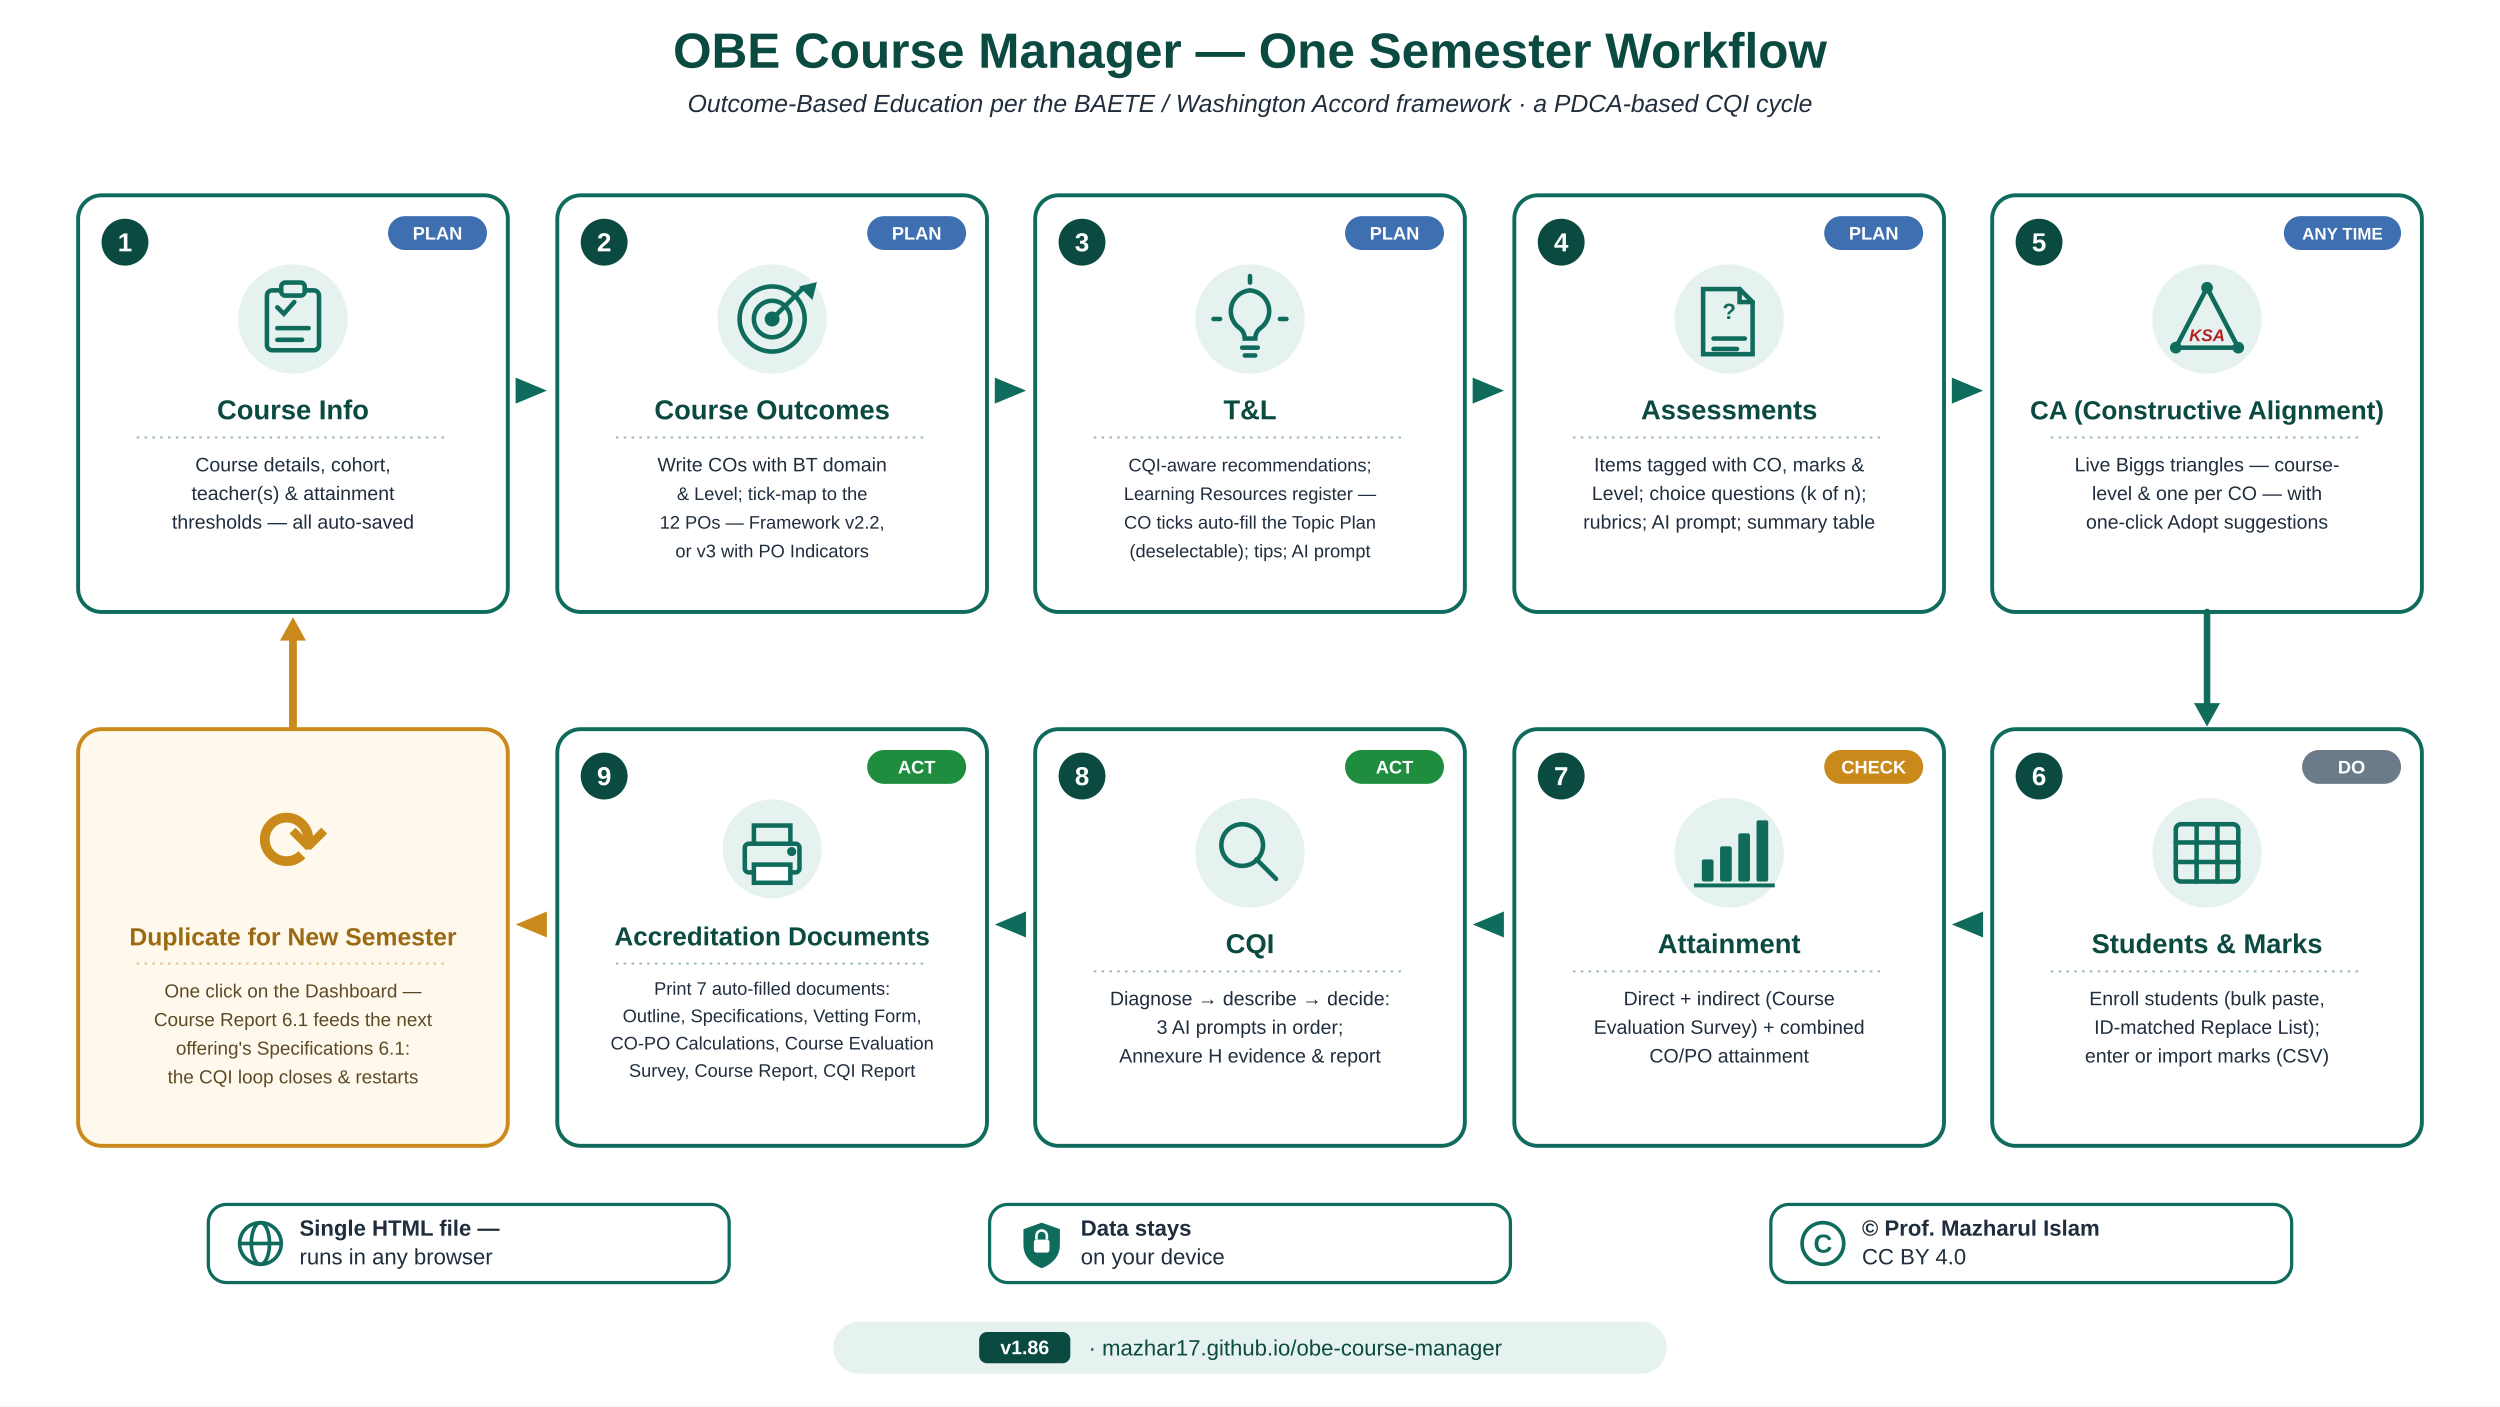
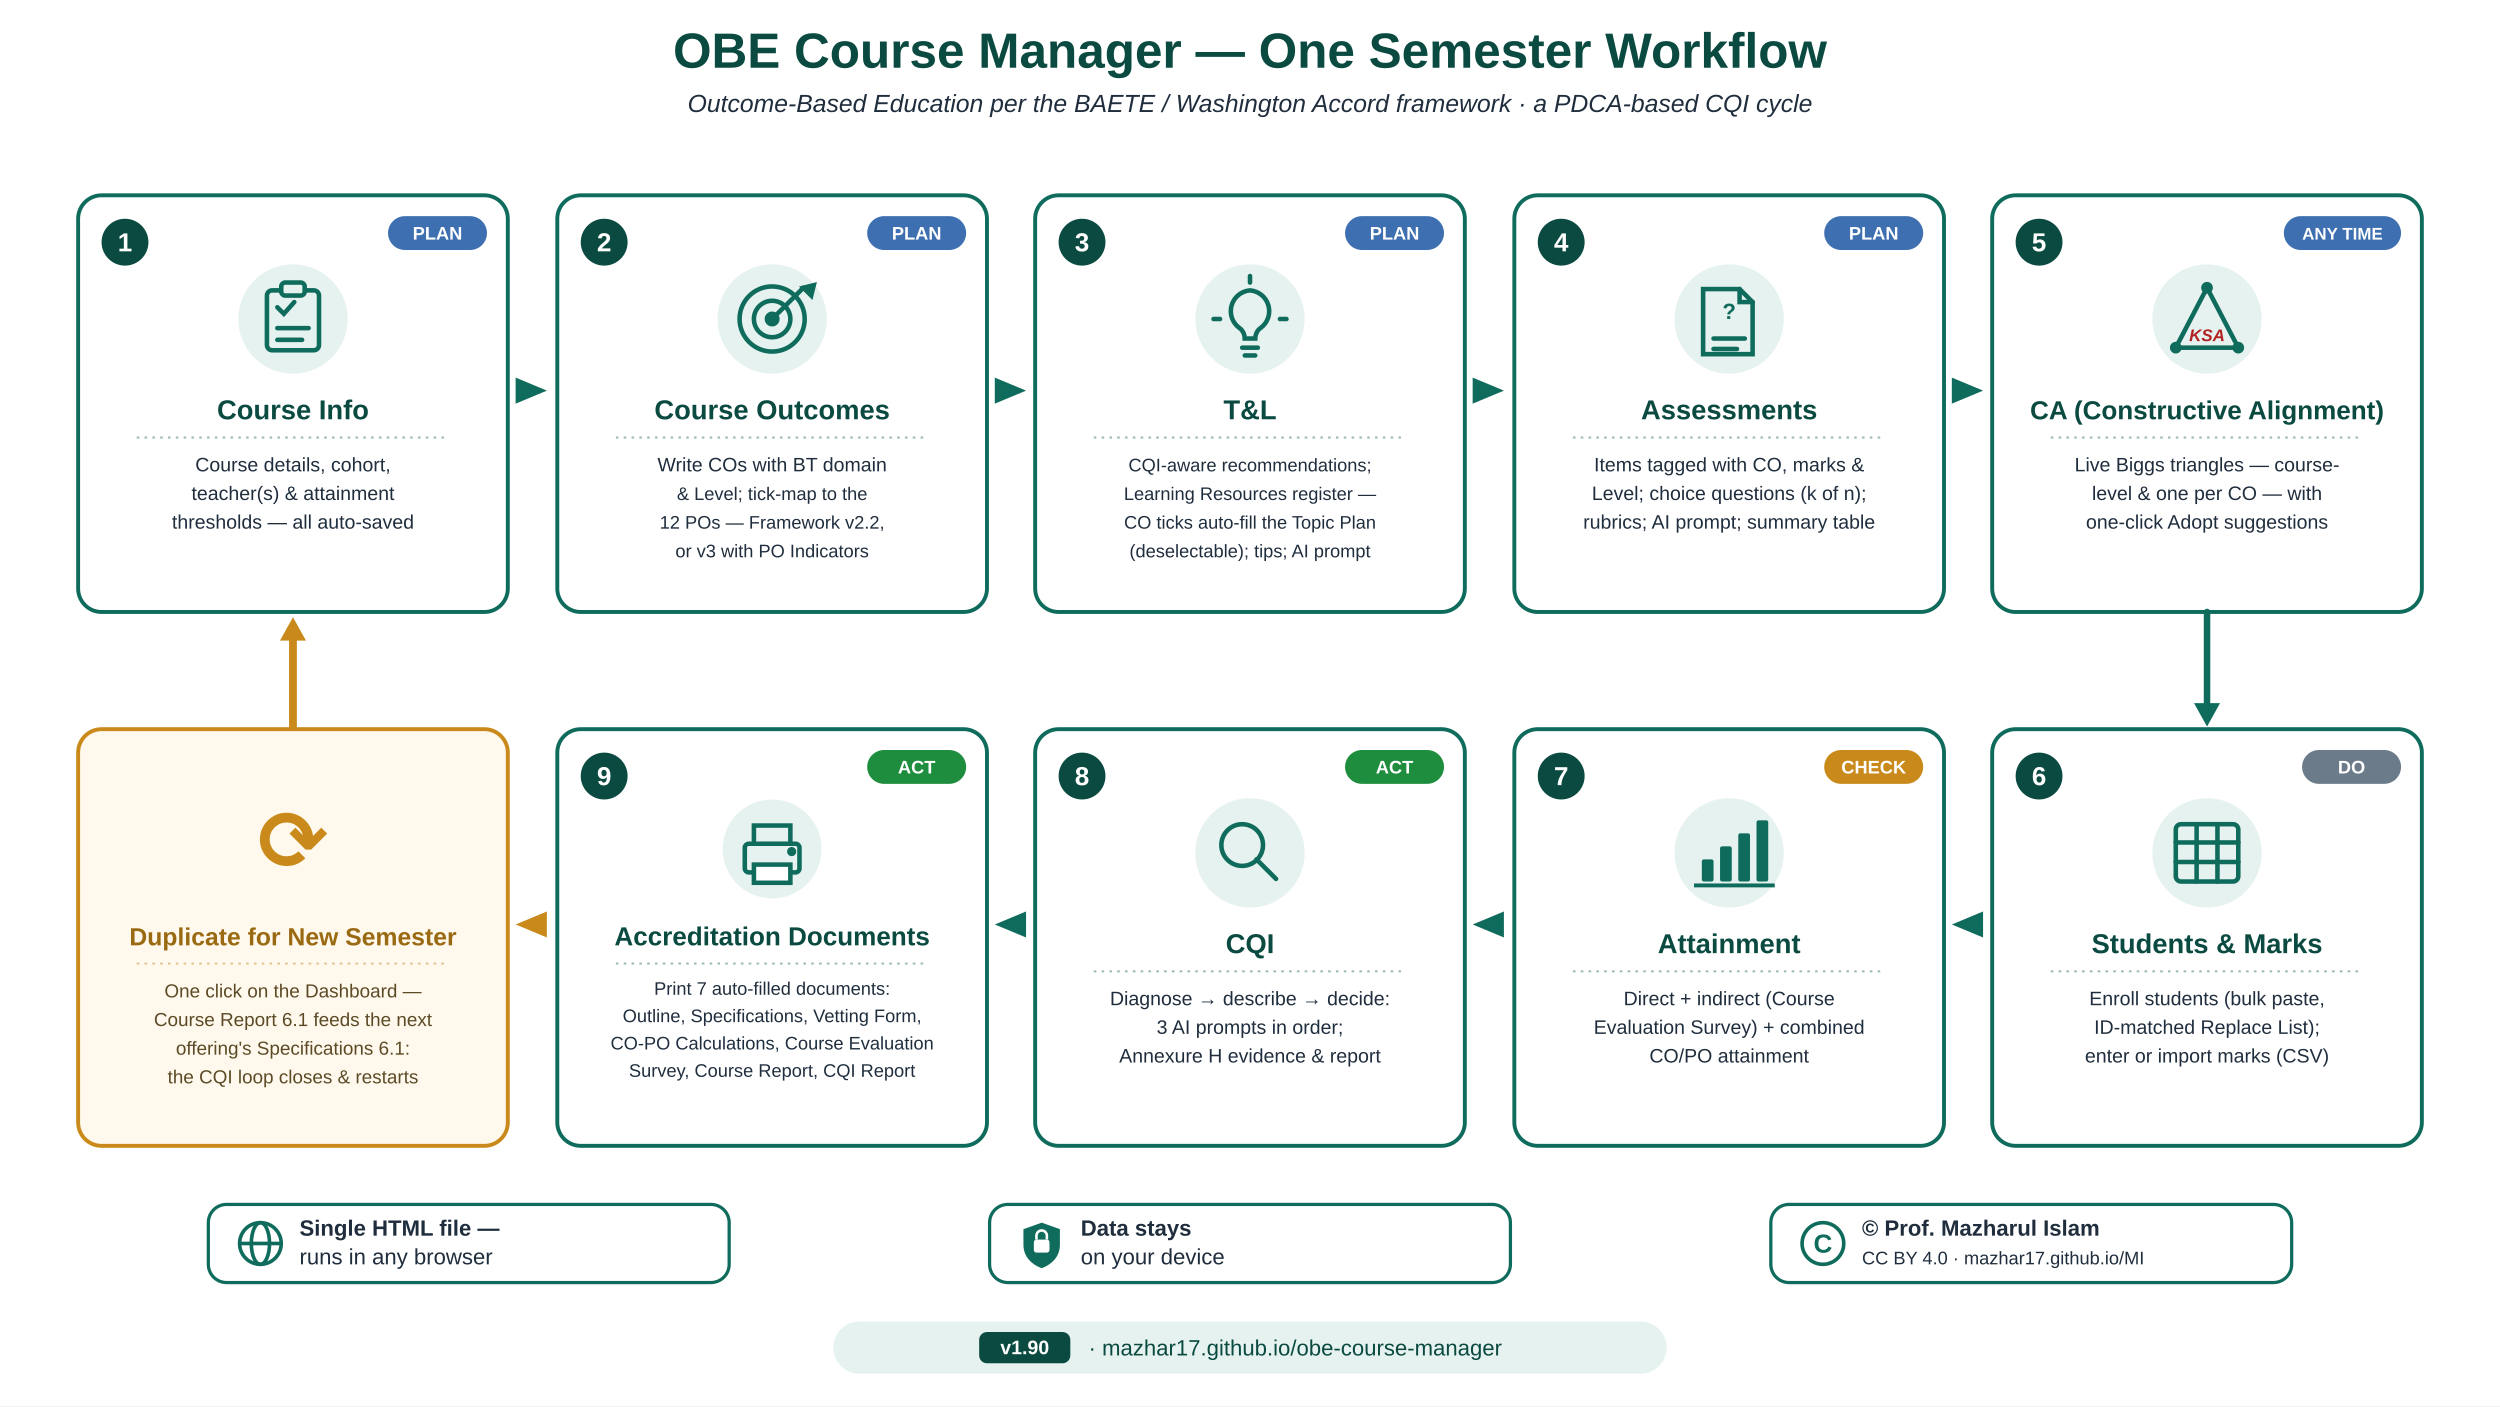
<svg xmlns="http://www.w3.org/2000/svg" viewBox="0 0 1920 1080" font-family="Segoe UI, Calibri, Arial, sans-serif">
  <rect width="1920" height="1080" fill="#FFFFFF" />
  <text x="960" y="52" text-anchor="middle" font-size="38" font-weight="700" fill="#0A4A40">OBE Course Manager — One Semester Workflow</text>
  <text x="960" y="86" text-anchor="middle" font-size="19" font-style="italic" fill="#1F2D3D">Outcome-Based Education per the BAETE / Washington Accord framework · a PDCA-based CQI cycle</text>
  <g>
    <rect x="60" y="150" width="330" height="320" rx="18" fill="#FFFFFF" stroke="#0F6B5C" stroke-width="3" />
    <circle cx="96" cy="186" r="18" fill="#0A4A40" />
    <text x="96" y="193" text-anchor="middle" font-size="20" font-weight="700" fill="#FFFFFF">1</text>
    <rect x="298" y="166" width="76" height="26" rx="13" fill="#3E6FB0" />
    <text x="336" y="184" text-anchor="middle" font-size="14" font-weight="700" fill="#FFFFFF">PLAN</text>
    <circle cx="225" cy="245" r="42" fill="#E6F2F0" />
    <g transform="translate(-60,33)">
      <g stroke="#0F6B5C" stroke-width="3.5" fill="none" stroke-linecap="round">
        <rect x="265" y="190" width="40" height="46" rx="4" />
        <rect x="276" y="184" width="18" height="10" rx="3" fill="#E6F2F0" />
        <path d="M273,203 l5,5 l8,-9" />
        <line x1="273" y1="219" x2="297" y2="219" />
        <line x1="273" y1="228" x2="292" y2="228" />
      </g>
    </g>
    <text x="225" y="322" text-anchor="middle" font-size="21" font-weight="700" fill="#0A4A40">Course Info</text>
    <line x1="105" y1="336" x2="345" y2="336" stroke="#9AB8B2" stroke-width="1.5" stroke-dasharray="2 4" />
    <text x="225" y="362" text-anchor="middle" font-size="15" fill="#1F2D3D">Course details, cohort,</text>
    <text x="225" y="384" text-anchor="middle" font-size="15" fill="#1F2D3D">teacher(s) &amp; attainment</text>
    <text x="225" y="406" text-anchor="middle" font-size="15" fill="#1F2D3D">thresholds — all auto-saved</text>
  </g>
  <g>
    <rect x="428" y="150" width="330" height="320" rx="18" fill="#FFFFFF" stroke="#0F6B5C" stroke-width="3" />
    <circle cx="464" cy="186" r="18" fill="#0A4A40" />
    <text x="464" y="193" text-anchor="middle" font-size="20" font-weight="700" fill="#FFFFFF">2</text>
    <rect x="666" y="166" width="76" height="26" rx="13" fill="#3E6FB0" />
    <text x="704" y="184" text-anchor="middle" font-size="14" font-weight="700" fill="#FFFFFF">PLAN</text>
    <circle cx="593" cy="245" r="42" fill="#E6F2F0" />
    <g transform="translate(-207,33)">
      <g stroke="#0F6B5C" stroke-width="3.5" fill="none" stroke-linecap="round">
        <circle cx="800" cy="212" r="25" />
        <circle cx="800" cy="212" r="14" />
        <circle cx="800" cy="212" r="4" fill="#0F6B5C" />
        <line x1="800" y1="212" x2="824" y2="188" />
        <path d="M824,188 l8,-2 l-2,8 z" fill="#0F6B5C" />
      </g>
    </g>
    <text x="593" y="322" text-anchor="middle" font-size="21" font-weight="700" fill="#0A4A40">Course Outcomes</text>
    <line x1="473" y1="336" x2="713" y2="336" stroke="#9AB8B2" stroke-width="1.5" stroke-dasharray="2 4" />
    <text x="593" y="362" text-anchor="middle" font-size="15" fill="#1F2D3D">Write COs with BT domain</text>
    <text x="593" y="384" text-anchor="middle" font-size="14" fill="#1F2D3D">&amp; Level; tick-map to the</text>
    <text x="593" y="406" text-anchor="middle" font-size="14" fill="#1F2D3D">12 POs — Framework v2.2,</text>
    <text x="593" y="428" text-anchor="middle" font-size="14" fill="#1F2D3D">or v3 with PO Indicators</text>
  </g>
  <g>
    <rect x="795" y="150" width="330" height="320" rx="18" fill="#FFFFFF" stroke="#0F6B5C" stroke-width="3" />
    <circle cx="831" cy="186" r="18" fill="#0A4A40" />
    <text x="831" y="193" text-anchor="middle" font-size="20" font-weight="700" fill="#FFFFFF">3</text>
    <rect x="1033" y="166" width="76" height="26" rx="13" fill="#3E6FB0" />
    <text x="1071" y="184" text-anchor="middle" font-size="14" font-weight="700" fill="#FFFFFF">PLAN</text>
    <circle cx="960" cy="245" r="42" fill="#E6F2F0" />
    <g transform="translate(-355,33)">
      <g stroke="#0F6B5C" stroke-width="3.5" fill="none" stroke-linecap="round">
        <path d="M1315,190 a16,16 0 0 1 8,29 c-3,2 -4,6 -4,8 h-8 c0,-2 -1,-6 -4,-8 a16,16 0 0 1 8,-29 z" />
        <line x1="1309" y1="234" x2="1321" y2="234" />
        <line x1="1311" y1="240" x2="1319" y2="240" />
        <line x1="1315" y1="179" x2="1315" y2="184" />
        <line x1="1292" y1="212" x2="1287" y2="212" />
        <line x1="1343" y1="212" x2="1338" y2="212" />
      </g>
    </g>
    <text x="960" y="322" text-anchor="middle" font-size="21" font-weight="700" fill="#0A4A40">T&amp;L</text>
    <line x1="840" y1="336" x2="1080" y2="336" stroke="#9AB8B2" stroke-width="1.5" stroke-dasharray="2 4" />
    <text x="960" y="362" text-anchor="middle" font-size="14" fill="#1F2D3D">CQI-aware recommendations;</text>
    <text x="960" y="384" text-anchor="middle" font-size="14" fill="#1F2D3D">Learning Resources register —</text>
    <text x="960" y="406" text-anchor="middle" font-size="14" fill="#1F2D3D">CO ticks auto-fill the Topic Plan</text>
    <text x="960" y="428" text-anchor="middle" font-size="14" fill="#1F2D3D">(deselectable); tips; AI prompt</text>
  </g>
  <g>
    <rect x="1163" y="150" width="330" height="320" rx="18" fill="#FFFFFF" stroke="#0F6B5C" stroke-width="3" />
    <circle cx="1199" cy="186" r="18" fill="#0A4A40" />
    <text x="1199" y="193" text-anchor="middle" font-size="20" font-weight="700" fill="#FFFFFF">4</text>
    <rect x="1401" y="166" width="76" height="26" rx="13" fill="#3E6FB0" />
    <text x="1439" y="184" text-anchor="middle" font-size="14" font-weight="700" fill="#FFFFFF">PLAN</text>
    <circle cx="1328" cy="245" r="42" fill="#E6F2F0" />
    <g transform="translate(1043,-252)">
      <g stroke="#0F6B5C" stroke-width="3.5" fill="none" stroke-linecap="round">
        <path d="M265,474 h28 l10,10 v40 h-38 z" />
        <path d="M293,474 v10 h10" />
        <line x1="273" y1="512" x2="297" y2="512" />
        <line x1="273" y1="520" x2="291" y2="520" />
      </g>
      <text x="285" y="497" text-anchor="middle" font-size="17" font-weight="700" fill="#0F6B5C">?</text>
    </g>
    <text x="1328" y="322" text-anchor="middle" font-size="21" font-weight="700" fill="#0A4A40">Assessments</text>
    <line x1="1208" y1="336" x2="1448" y2="336" stroke="#9AB8B2" stroke-width="1.5" stroke-dasharray="2 4" />
    <text x="1328" y="362" text-anchor="middle" font-size="15" fill="#1F2D3D">Items tagged with CO, marks &amp;</text>
    <text x="1328" y="384" text-anchor="middle" font-size="15" fill="#1F2D3D">Level; choice questions (k of n);</text>
    <text x="1328" y="406" text-anchor="middle" font-size="15" fill="#1F2D3D">rubrics; AI prompt; summary table</text>
  </g>
  <g>
    <rect x="1530" y="150" width="330" height="320" rx="18" fill="#FFFFFF" stroke="#0F6B5C" stroke-width="3" />
    <circle cx="1566" cy="186" r="18" fill="#0A4A40" />
    <text x="1566" y="193" text-anchor="middle" font-size="20" font-weight="700" fill="#FFFFFF">5</text>
    <rect x="1754" y="166" width="90" height="26" rx="13" fill="#3E6FB0" />
    <text x="1799" y="184" text-anchor="middle" font-size="13" font-weight="700" fill="#FFFFFF">ANY TIME</text>
    <circle cx="1695" cy="245" r="42" fill="#E6F2F0" />
    <g transform="translate(895,-252)">
      <g stroke="#0F6B5C" stroke-width="3.5" fill="none" stroke-linecap="round" stroke-linejoin="round">
        <path d="M800,473 L776,519 L824,519 Z" />
      </g>
      <circle cx="800" cy="473" r="4.5" fill="#0F6B5C" />
      <circle cx="776" cy="519" r="4.5" fill="#0F6B5C" />
      <circle cx="824" cy="519" r="4.5" fill="#0F6B5C" />
      <text x="800" y="514" text-anchor="middle" font-size="13" font-weight="700" font-style="italic" fill="#B22222">KSA</text>
    </g>
    <text x="1695" y="322" text-anchor="middle" font-size="20" font-weight="700" fill="#0A4A40">CA (Constructive Alignment)</text>
    <line x1="1575" y1="336" x2="1815" y2="336" stroke="#9AB8B2" stroke-width="1.5" stroke-dasharray="2 4" />
    <text x="1695" y="362" text-anchor="middle" font-size="15" fill="#1F2D3D">Live Biggs triangles — course-</text>
    <text x="1695" y="384" text-anchor="middle" font-size="15" fill="#1F2D3D">level &amp; one per CO — with</text>
    <text x="1695" y="406" text-anchor="middle" font-size="15" fill="#1F2D3D">one-click Adopt suggestions</text>
  </g>
  <g>
    <rect x="1530" y="560" width="330" height="320" rx="18" fill="#FFFFFF" stroke="#0F6B5C" stroke-width="3" />
    <circle cx="1566" cy="596" r="18" fill="#0A4A40" />
    <text x="1566" y="603" text-anchor="middle" font-size="20" font-weight="700" fill="#FFFFFF">6</text>
    <rect x="1768" y="576" width="76" height="26" rx="13" fill="#6B7B8A" />
    <text x="1806" y="594" text-anchor="middle" font-size="14" font-weight="700" fill="#FFFFFF">DO</text>
    <circle cx="1695" cy="655" r="42" fill="#E6F2F0" />
    <g transform="translate(380,158)">
      <g stroke="#0F6B5C" stroke-width="3.5" fill="none" stroke-linecap="round">
        <rect x="1291" y="475" width="48" height="44" rx="4" />
        <line x1="1291" y1="489" x2="1339" y2="489" />
        <line x1="1291" y1="504" x2="1339" y2="504" />
        <line x1="1307" y1="475" x2="1307" y2="519" />
        <line x1="1323" y1="475" x2="1323" y2="519" />
      </g>
    </g>
    <text x="1695" y="732" text-anchor="middle" font-size="21" font-weight="700" fill="#0A4A40">Students &amp; Marks</text>
    <line x1="1575" y1="746" x2="1815" y2="746" stroke="#9AB8B2" stroke-width="1.5" stroke-dasharray="2 4" />
    <text x="1695" y="772" text-anchor="middle" font-size="15" fill="#1F2D3D">Enroll students (bulk paste,</text>
    <text x="1695" y="794" text-anchor="middle" font-size="15" fill="#1F2D3D">ID-matched Replace List);</text>
    <text x="1695" y="816" text-anchor="middle" font-size="15" fill="#1F2D3D">enter or import marks (CSV)</text>
  </g>
  <g>
    <rect x="1163" y="560" width="330" height="320" rx="18" fill="#FFFFFF" stroke="#0F6B5C" stroke-width="3" />
    <circle cx="1199" cy="596" r="18" fill="#0A4A40" />
    <text x="1199" y="603" text-anchor="middle" font-size="20" font-weight="700" fill="#FFFFFF">7</text>
    <rect x="1401" y="576" width="76" height="26" rx="13" fill="#C98A1B" />
    <text x="1439" y="594" text-anchor="middle" font-size="14" font-weight="700" fill="#FFFFFF">CHECK</text>
    <circle cx="1328" cy="655" r="42" fill="#E6F2F0" />
    <g transform="translate(1043,-127)">
      <g fill="#0F6B5C">
        <rect x="264" y="787" width="9" height="17" rx="1.5" />
        <rect x="278" y="777" width="9" height="27" rx="1.5" />
        <rect x="292" y="767" width="9" height="37" rx="1.5" />
        <rect x="306" y="757" width="9" height="47" rx="1.5" />
      </g>
      <line x1="258" y1="807" x2="320" y2="807" stroke="#0F6B5C" stroke-width="3" />
    </g>
    <text x="1328" y="732" text-anchor="middle" font-size="21" font-weight="700" fill="#0A4A40">Attainment</text>
    <line x1="1208" y1="746" x2="1448" y2="746" stroke="#9AB8B2" stroke-width="1.5" stroke-dasharray="2 4" />
    <text x="1328" y="772" text-anchor="middle" font-size="15" fill="#1F2D3D">Direct + indirect (Course</text>
    <text x="1328" y="794" text-anchor="middle" font-size="15" fill="#1F2D3D">Evaluation Survey) + combined</text>
    <text x="1328" y="816" text-anchor="middle" font-size="15" fill="#1F2D3D">CO/PO attainment</text>
  </g>
  <g>
    <rect x="795" y="560" width="330" height="320" rx="18" fill="#FFFFFF" stroke="#0F6B5C" stroke-width="3" />
    <circle cx="831" cy="596" r="18" fill="#0A4A40" />
    <text x="831" y="603" text-anchor="middle" font-size="20" font-weight="700" fill="#FFFFFF">8</text>
    <rect x="1033" y="576" width="76" height="26" rx="13" fill="#1E8E3E" />
    <text x="1071" y="594" text-anchor="middle" font-size="14" font-weight="700" fill="#FFFFFF">ACT</text>
    <circle cx="960" cy="655" r="42" fill="#E6F2F0" />
    <g transform="translate(160,-127)">
      <g stroke="#0F6B5C" stroke-width="3.5" fill="none" stroke-linecap="round">
        <circle cx="794" cy="776" r="16" />
        <line x1="805" y1="787" x2="820" y2="802" />
      </g>
    </g>
    <text x="960" y="732" text-anchor="middle" font-size="21" font-weight="700" fill="#0A4A40">CQI</text>
    <line x1="840" y1="746" x2="1080" y2="746" stroke="#9AB8B2" stroke-width="1.5" stroke-dasharray="2 4" />
    <text x="960" y="772" text-anchor="middle" font-size="15" fill="#1F2D3D">Diagnose → describe → decide:</text>
    <text x="960" y="794" text-anchor="middle" font-size="15" fill="#1F2D3D">3 AI prompts in order;</text>
    <text x="960" y="816" text-anchor="middle" font-size="15" fill="#1F2D3D">Annexure H evidence &amp; report</text>
  </g>
  <g>
    <rect x="428" y="560" width="330" height="320" rx="18" fill="#FFFFFF" stroke="#0F6B5C" stroke-width="3" />
    <circle cx="464" cy="596" r="18" fill="#0A4A40" />
    <text x="464" y="603" text-anchor="middle" font-size="20" font-weight="700" fill="#FFFFFF">9</text>
    <rect x="666" y="576" width="76" height="26" rx="13" fill="#1E8E3E" />
    <text x="704" y="594" text-anchor="middle" font-size="14" font-weight="700" fill="#FFFFFF">ACT</text>
    <circle cx="593" cy="652" r="38" fill="#E6F2F0" />
    <g transform="translate(-722,-123)">
      <g stroke="#0F6B5C" stroke-width="3.5" fill="none" stroke-linecap="round">
        <rect x="1294" y="771" width="42" height="22" rx="3" />
        <path d="M1301,771 v-14 h28 v14" />
        <path d="M1301,787 h28 v14 h-28 z" fill="#FFFFFF" />
        <circle cx="1330" cy="777" r="1.8" fill="#0F6B5C" />
      </g>
    </g>
    <text x="593" y="726" text-anchor="middle" font-size="20" font-weight="700" fill="#0A4A40">Accreditation Documents</text>
    <line x1="473" y1="740" x2="713" y2="740" stroke="#9AB8B2" stroke-width="1.5" stroke-dasharray="2 4" />
    <text x="593" y="764" text-anchor="middle" font-size="14" fill="#1F2D3D">Print 7 auto-filled documents:</text>
    <text x="593" y="785" text-anchor="middle" font-size="14" fill="#1F2D3D">Outline, Specifications, Vetting Form,</text>
    <text x="593" y="806" text-anchor="middle" font-size="14" fill="#1F2D3D">CO-PO Calculations, Course Evaluation</text>
    <text x="593" y="827" text-anchor="middle" font-size="14" fill="#1F2D3D">Survey, Course Report, CQI Report</text>
  </g>
  <g>
    <rect x="60" y="560" width="330" height="320" rx="18" fill="#FFF8EC" stroke="#C98A1B" stroke-width="3" />
    <text x="225" y="668" text-anchor="middle" font-size="64" font-weight="700" fill="#C98A1B">⟳</text>
    <text x="225" y="726" text-anchor="middle" font-size="19" font-weight="700" fill="#9A6A12">Duplicate for New Semester</text>
    <line x1="105" y1="740" x2="345" y2="740" stroke="#E0C48C" stroke-width="1.5" stroke-dasharray="2 4" />
    <text x="225" y="766" text-anchor="middle" font-size="14.5" fill="#5B4A25">One click on the Dashboard —</text>
    <text x="225" y="788" text-anchor="middle" font-size="14.5" fill="#5B4A25">Course Report 6.1 feeds the next</text>
    <text x="225" y="810" text-anchor="middle" font-size="14.5" fill="#5B4A25">offering's Specifications 6.1:</text>
    <text x="225" y="832" text-anchor="middle" font-size="14.5" fill="#5B4A25">the CQI loop closes &amp; restarts</text>
  </g>
  <g fill="#0F6B5C">
    <polygon points="396,290 396,310 420,300" />
    <polygon points="764,290 764,310 788,300" />
    <polygon points="1131,290 1131,310 1155,300" />
    <polygon points="1499,290 1499,310 1523,300" />
  </g>
  <line x1="1695" y1="470" x2="1695" y2="540" stroke="#0F6B5C" stroke-width="5" stroke-linecap="round" />
  <polygon points="1685,540 1705,540 1695,558" fill="#0F6B5C" />
  <g fill="#0F6B5C">
    <polygon points="1523,700 1523,720 1499,710" />
    <polygon points="1155,700 1155,720 1131,710" />
    <polygon points="788,700 788,720 764,710" />
  </g>
  <g fill="#C98A1B">
    <polygon points="420,700 420,720 396,710" />
  </g>
  <line x1="225" y1="558" x2="225" y2="492" stroke="#C98A1B" stroke-width="6" stroke-linecap="round" />
  <polygon points="215,492 235,492 225,474" fill="#C98A1B" />
  <g>
    <rect x="160" y="925" width="400" height="60" rx="14" fill="#FFFFFF" stroke="#0F6B5C" stroke-width="2.5" />
    <g stroke="#0F6B5C" stroke-width="2.8" fill="none">
      <circle cx="200" cy="955" r="16" />
      <ellipse cx="200" cy="955" rx="7" ry="16" />
      <line x1="184" y1="955" x2="216" y2="955" />
    </g>
    <text x="230" y="949" font-size="17" font-weight="700" fill="#1F2D3D">Single HTML file —</text>
    <text x="230" y="971" font-size="17" fill="#1F2D3D">runs in any browser</text>
    <rect x="760" y="925" width="400" height="60" rx="14" fill="#FFFFFF" stroke="#0F6B5C" stroke-width="2.5" />
    <g fill="#0F6B5C">
      <path d="M800,939 l14,5 v12 c0,9 -6,15 -14,18 c-8,-3 -14,-9 -14,-18 v-12 z" />
    </g>
    <rect x="794" y="952" width="12" height="10" rx="2" fill="#FFFFFF" />
    <path d="M796,952 v-3 a4,4 0 0 1 8,0 v3" stroke="#FFFFFF" stroke-width="2" fill="none" />
    <text x="830" y="949" font-size="17" font-weight="700" fill="#1F2D3D">Data stays</text>
    <text x="830" y="971" font-size="17" fill="#1F2D3D">on your device</text>
    <rect x="1360" y="925" width="400" height="60" rx="14" fill="#FFFFFF" stroke="#0F6B5C" stroke-width="2.5" />
    <circle cx="1400" cy="955" r="16" stroke="#0F6B5C" stroke-width="2.8" fill="none" />
    <text x="1400" y="962" text-anchor="middle" font-size="20" font-weight="700" fill="#0F6B5C">C</text>
    <text x="1430" y="949" font-size="17" font-weight="700" fill="#1F2D3D">© Prof. Mazharul Islam</text>
-     <text x="1430" y="971" font-size="17" fill="#1F2D3D">CC BY 4.0</text>
+     <text x="1430" y="971" font-size="14" fill="#1F2D3D">CC BY 4.0 · mazhar17.github.io/MI</text>
  </g>
  <rect x="640" y="1015" width="640" height="40" rx="20" fill="#E6F2F0" />
  <rect x="752" y="1023" width="70" height="24" rx="6" fill="#0A4A40" />
-   <text x="787" y="1040" text-anchor="middle" font-size="15" font-weight="700" fill="#FFFFFF">v1.86</text>
+   <text x="787" y="1040" text-anchor="middle" font-size="15" font-weight="700" fill="#FFFFFF">v1.90</text>
  <text x="836" y="1041" font-size="17" fill="#0A4A40">·  mazhar17.github.io/obe-course-manager</text>
</svg>
